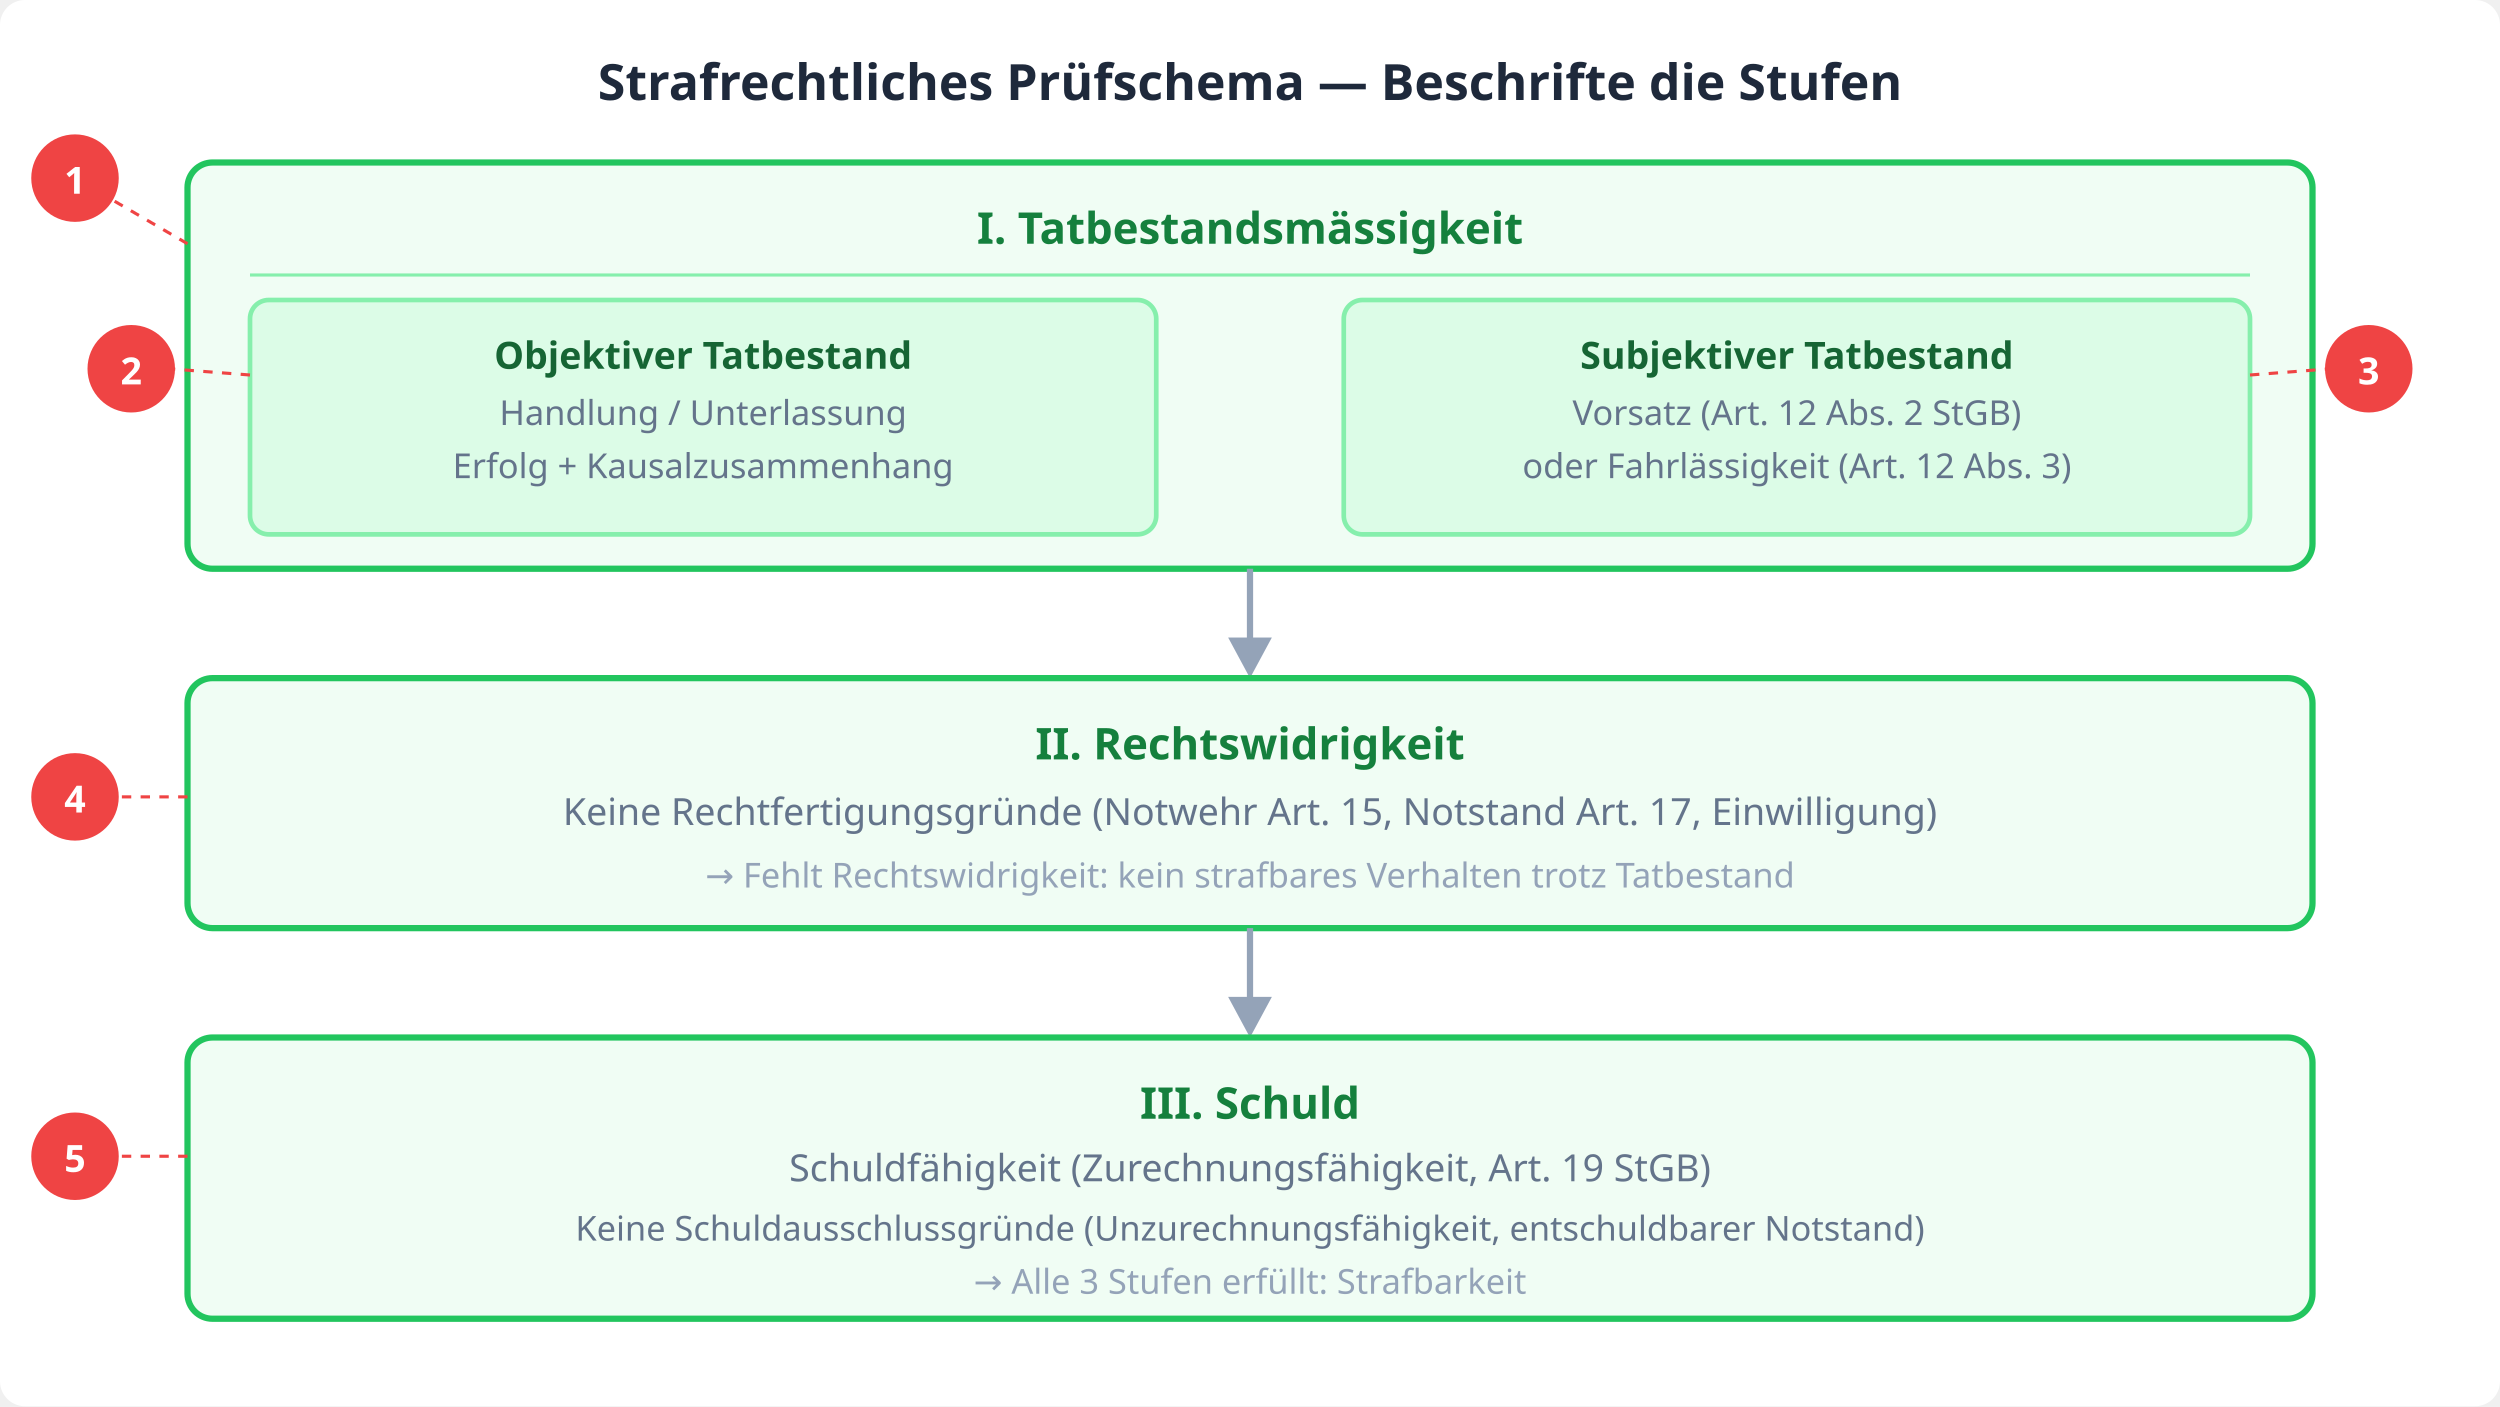
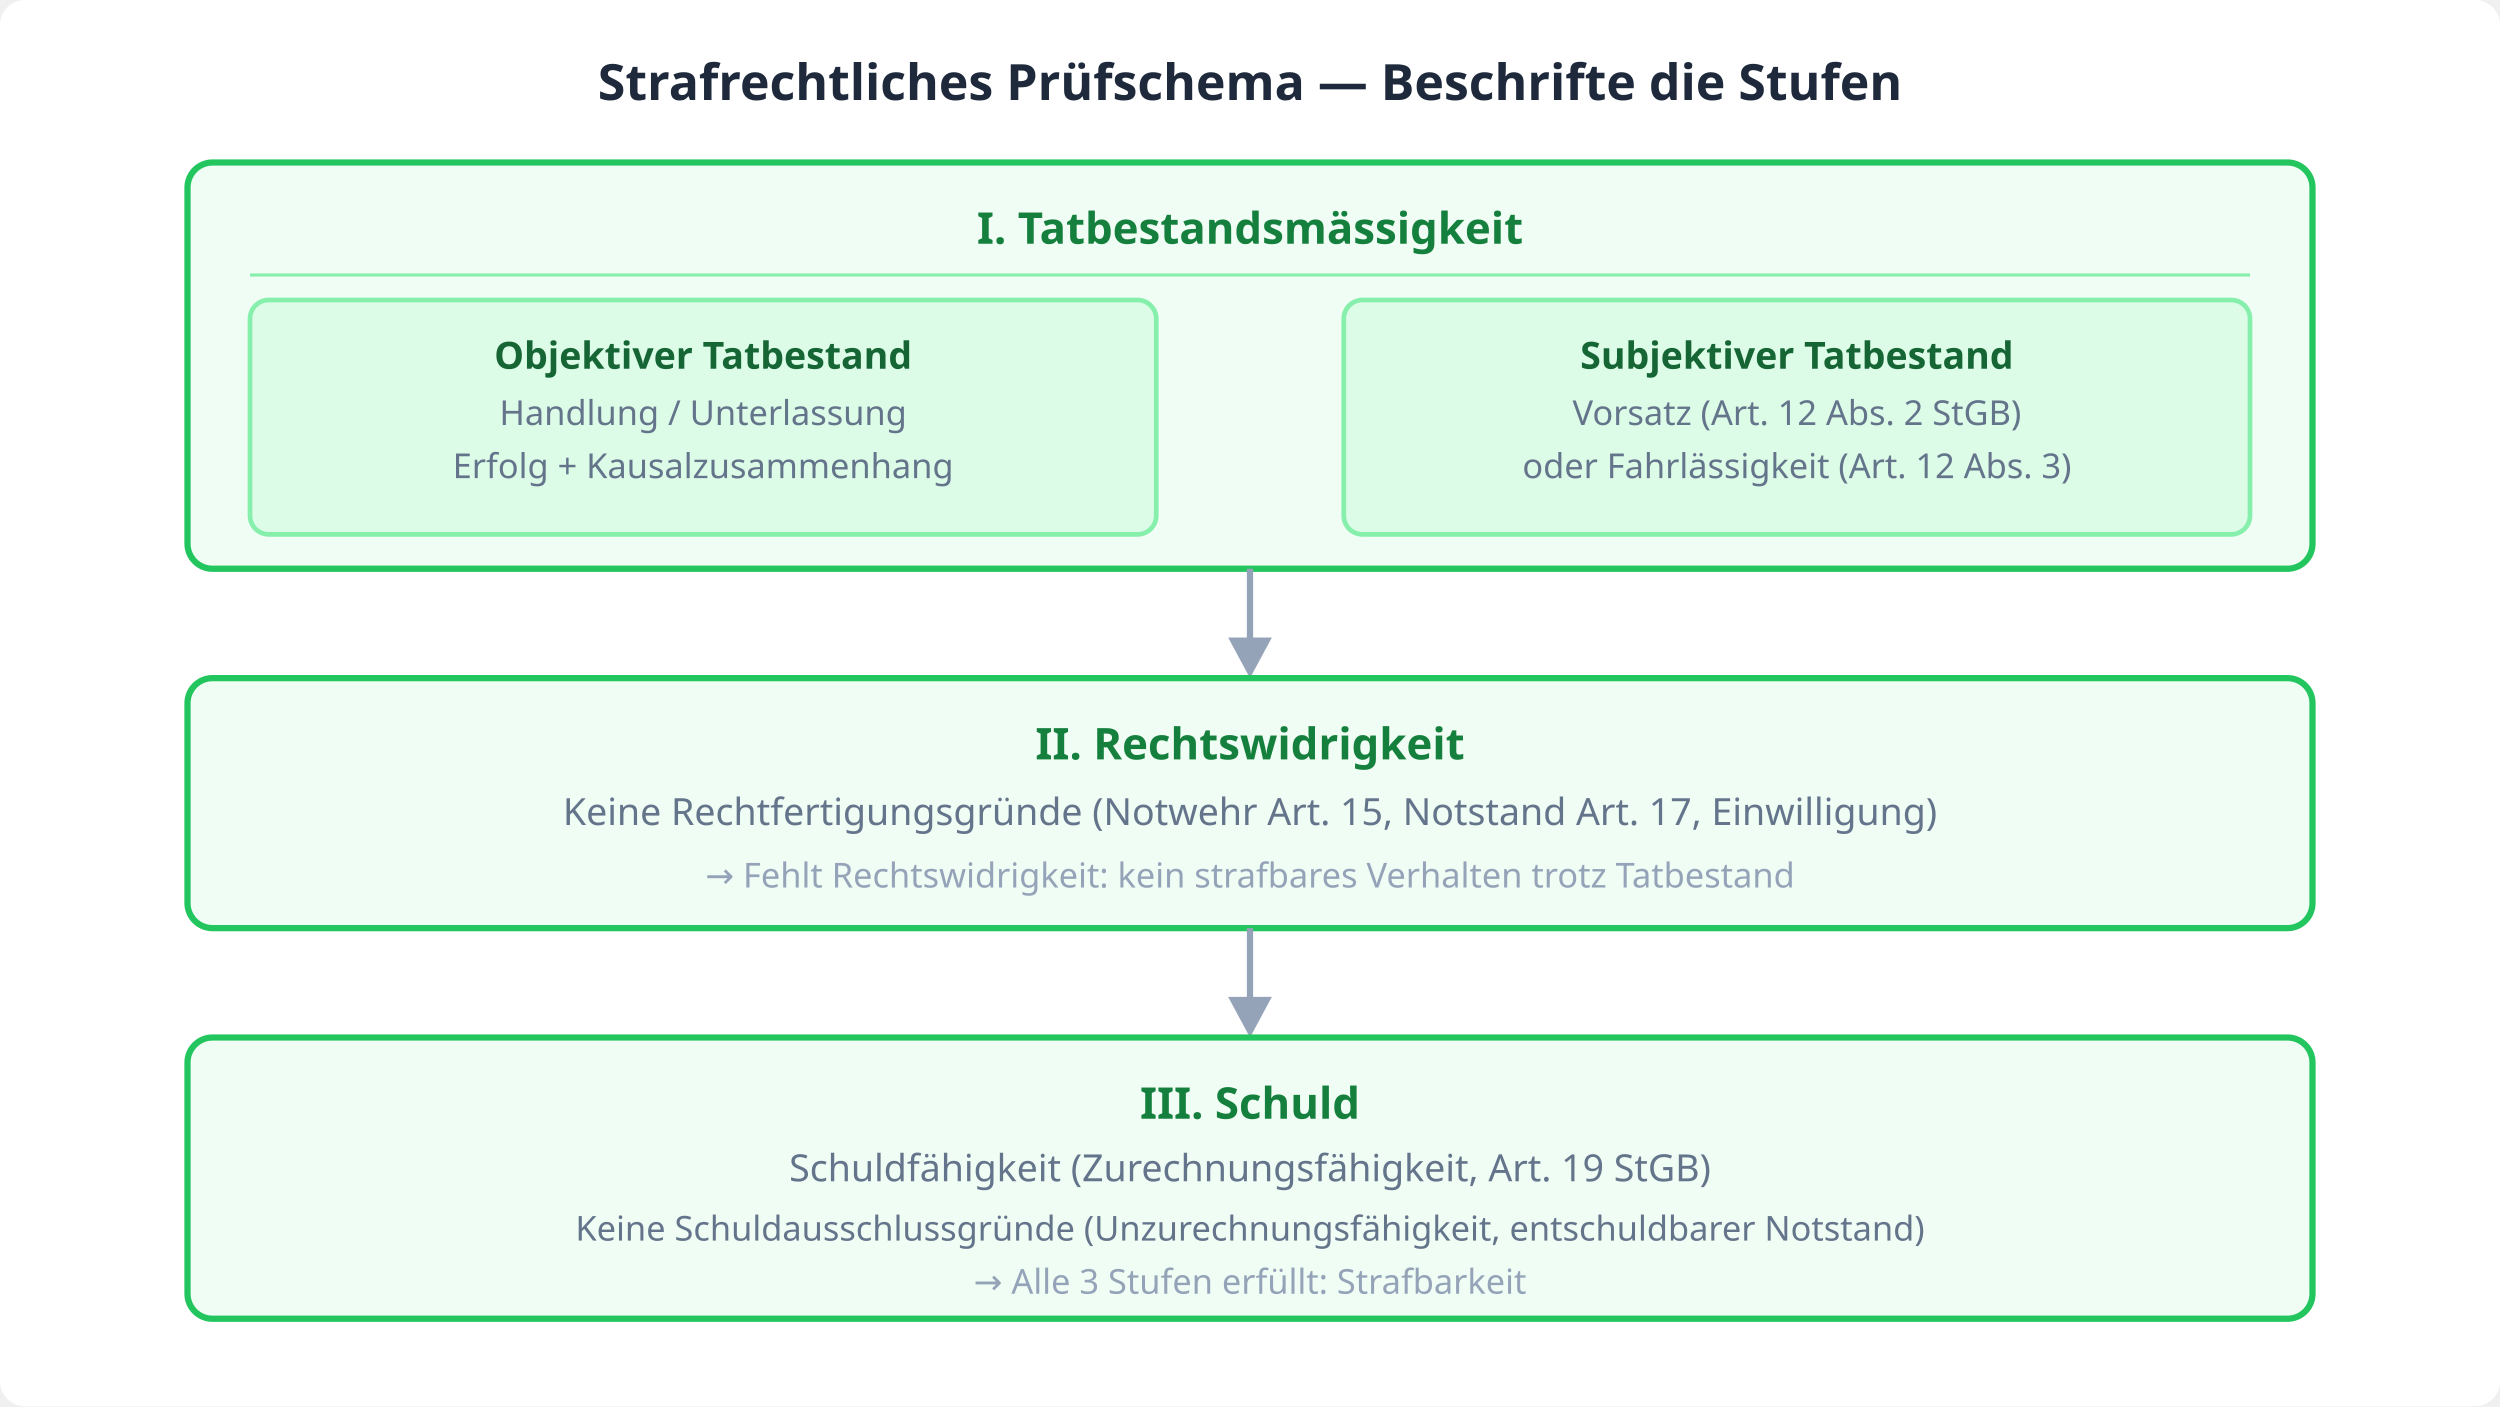
<svg xmlns="http://www.w3.org/2000/svg" viewBox="0 0 800 450" width="800" height="450">
  <rect width="800" height="450" fill="#ffffff" rx="8" />
  <text x="400" y="32" text-anchor="middle" font-family="'DM Sans',system-ui,sans-serif" font-size="16" font-weight="700" fill="#1e293b">Strafrechtliches Prüfschema — Beschrifte die Stufen</text>
  <rect x="60" y="52" width="680" height="130" rx="8" fill="#f0fdf4" stroke="#22c55e" stroke-width="2" />
  <text x="400" y="78" text-anchor="middle" font-family="'DM Sans',system-ui,sans-serif" font-size="14" font-weight="700" fill="#15803d">I. Tatbestandsmässigkeit</text>
  <line x1="80" y1="88" x2="720" y2="88" stroke="#86efac" stroke-width="1" />
  <rect x="80" y="96" width="290" height="75" rx="6" fill="#dcfce7" stroke="#86efac" stroke-width="1.5" />
  <text x="225" y="118" text-anchor="middle" font-family="'DM Sans',system-ui,sans-serif" font-size="12" font-weight="600" fill="#166534">Objektiver Tatbestand</text>
  <text x="225" y="136" text-anchor="middle" font-family="'DM Sans',system-ui,sans-serif" font-size="11" fill="#64748b">Handlung / Unterlassung</text>
  <text x="225" y="153" text-anchor="middle" font-family="'DM Sans',system-ui,sans-serif" font-size="11" fill="#64748b">Erfolg + Kausalzusammenhang</text>
  <rect x="430" y="96" width="290" height="75" rx="6" fill="#dcfce7" stroke="#86efac" stroke-width="1.5" />
  <text x="575" y="118" text-anchor="middle" font-family="'DM Sans',system-ui,sans-serif" font-size="12" font-weight="600" fill="#166534">Subjektiver Tatbestand</text>
  <text x="575" y="136" text-anchor="middle" font-family="'DM Sans',system-ui,sans-serif" font-size="11" fill="#64748b">Vorsatz (Art. 12 Abs. 2 StGB)</text>
  <text x="575" y="153" text-anchor="middle" font-family="'DM Sans',system-ui,sans-serif" font-size="11" fill="#64748b">oder Fahrlässigkeit (Art. 12 Abs. 3)</text>
  <line x1="400" y1="182" x2="400" y2="207" stroke="#94a3b8" stroke-width="2" />
  <polygon points="393,204 407,204 400,217" fill="#94a3b8" />
  <rect x="60" y="217" width="680" height="80" rx="8" fill="#f0fdf4" stroke="#22c55e" stroke-width="2" />
  <text x="400" y="243" text-anchor="middle" font-family="'DM Sans',system-ui,sans-serif" font-size="14" font-weight="700" fill="#15803d">II. Rechtswidrigkeit</text>
  <text x="400" y="264" text-anchor="middle" font-family="'DM Sans',system-ui,sans-serif" font-size="12" fill="#64748b">Keine Rechtfertigungsgründe (Notwehr Art. 15, Notstand Art. 17, Einwilligung)</text>
  <text x="400" y="284" text-anchor="middle" font-family="'DM Sans',system-ui,sans-serif" font-size="11" fill="#94a3b8">→ Fehlt Rechtswidrigkeit: kein strafbares Verhalten trotz Tatbestand</text>
  <line x1="400" y1="297" x2="400" y2="322" stroke="#94a3b8" stroke-width="2" />
  <polygon points="393,319 407,319 400,332" fill="#94a3b8" />
  <rect x="60" y="332" width="680" height="90" rx="8" fill="#f0fdf4" stroke="#22c55e" stroke-width="2" />
  <text x="400" y="358" text-anchor="middle" font-family="'DM Sans',system-ui,sans-serif" font-size="14" font-weight="700" fill="#15803d">III. Schuld</text>
  <text x="400" y="378" text-anchor="middle" font-family="'DM Sans',system-ui,sans-serif" font-size="12" fill="#64748b">Schuldfähigkeit (Zurechnungsfähigkeit, Art. 19 StGB)</text>
  <text x="400" y="397" text-anchor="middle" font-family="'DM Sans',system-ui,sans-serif" font-size="11" fill="#64748b">Keine Schuldausschlussgründe (Unzurechnungsfähigkeit, entschuldbarer Notstand)</text>
  <text x="400" y="414" text-anchor="middle" font-family="'DM Sans',system-ui,sans-serif" font-size="11" fill="#94a3b8">→ Alle 3 Stufen erfüllt: Strafbarkeit</text>
-   <line x1="60" y1="78" x2="36" y2="64" stroke="#ef4444" stroke-width="1" stroke-dasharray="3,3" />
-   <circle cx="24" cy="57" r="14" fill="#ef4444" />
-   <text x="24" y="62" text-anchor="middle" font-family="'DM Sans',system-ui,sans-serif" font-size="12" font-weight="700" fill="#ffffff">1</text>
-   <line x1="80" y1="120" x2="54" y2="118" stroke="#ef4444" stroke-width="1" stroke-dasharray="3,3" />
-   <circle cx="42" cy="118" r="14" fill="#ef4444" />
-   <text x="42" y="123" text-anchor="middle" font-family="'DM Sans',system-ui,sans-serif" font-size="12" font-weight="700" fill="#ffffff">2</text>
-   <line x1="720" y1="120" x2="746" y2="118" stroke="#ef4444" stroke-width="1" stroke-dasharray="3,3" />
-   <circle cx="758" cy="118" r="14" fill="#ef4444" />
-   <text x="758" y="123" text-anchor="middle" font-family="'DM Sans',system-ui,sans-serif" font-size="12" font-weight="700" fill="#ffffff">3</text>
-   <line x1="60" y1="255" x2="36" y2="255" stroke="#ef4444" stroke-width="1" stroke-dasharray="3,3" />
-   <circle cx="24" cy="255" r="14" fill="#ef4444" />
-   <text x="24" y="260" text-anchor="middle" font-family="'DM Sans',system-ui,sans-serif" font-size="12" font-weight="700" fill="#ffffff">4</text>
-   <line x1="60" y1="370" x2="36" y2="370" stroke="#ef4444" stroke-width="1" stroke-dasharray="3,3" />
-   <circle cx="24" cy="370" r="14" fill="#ef4444" />
-   <text x="24" y="375" text-anchor="middle" font-family="'DM Sans',system-ui,sans-serif" font-size="12" font-weight="700" fill="#ffffff">5</text>
</svg>
